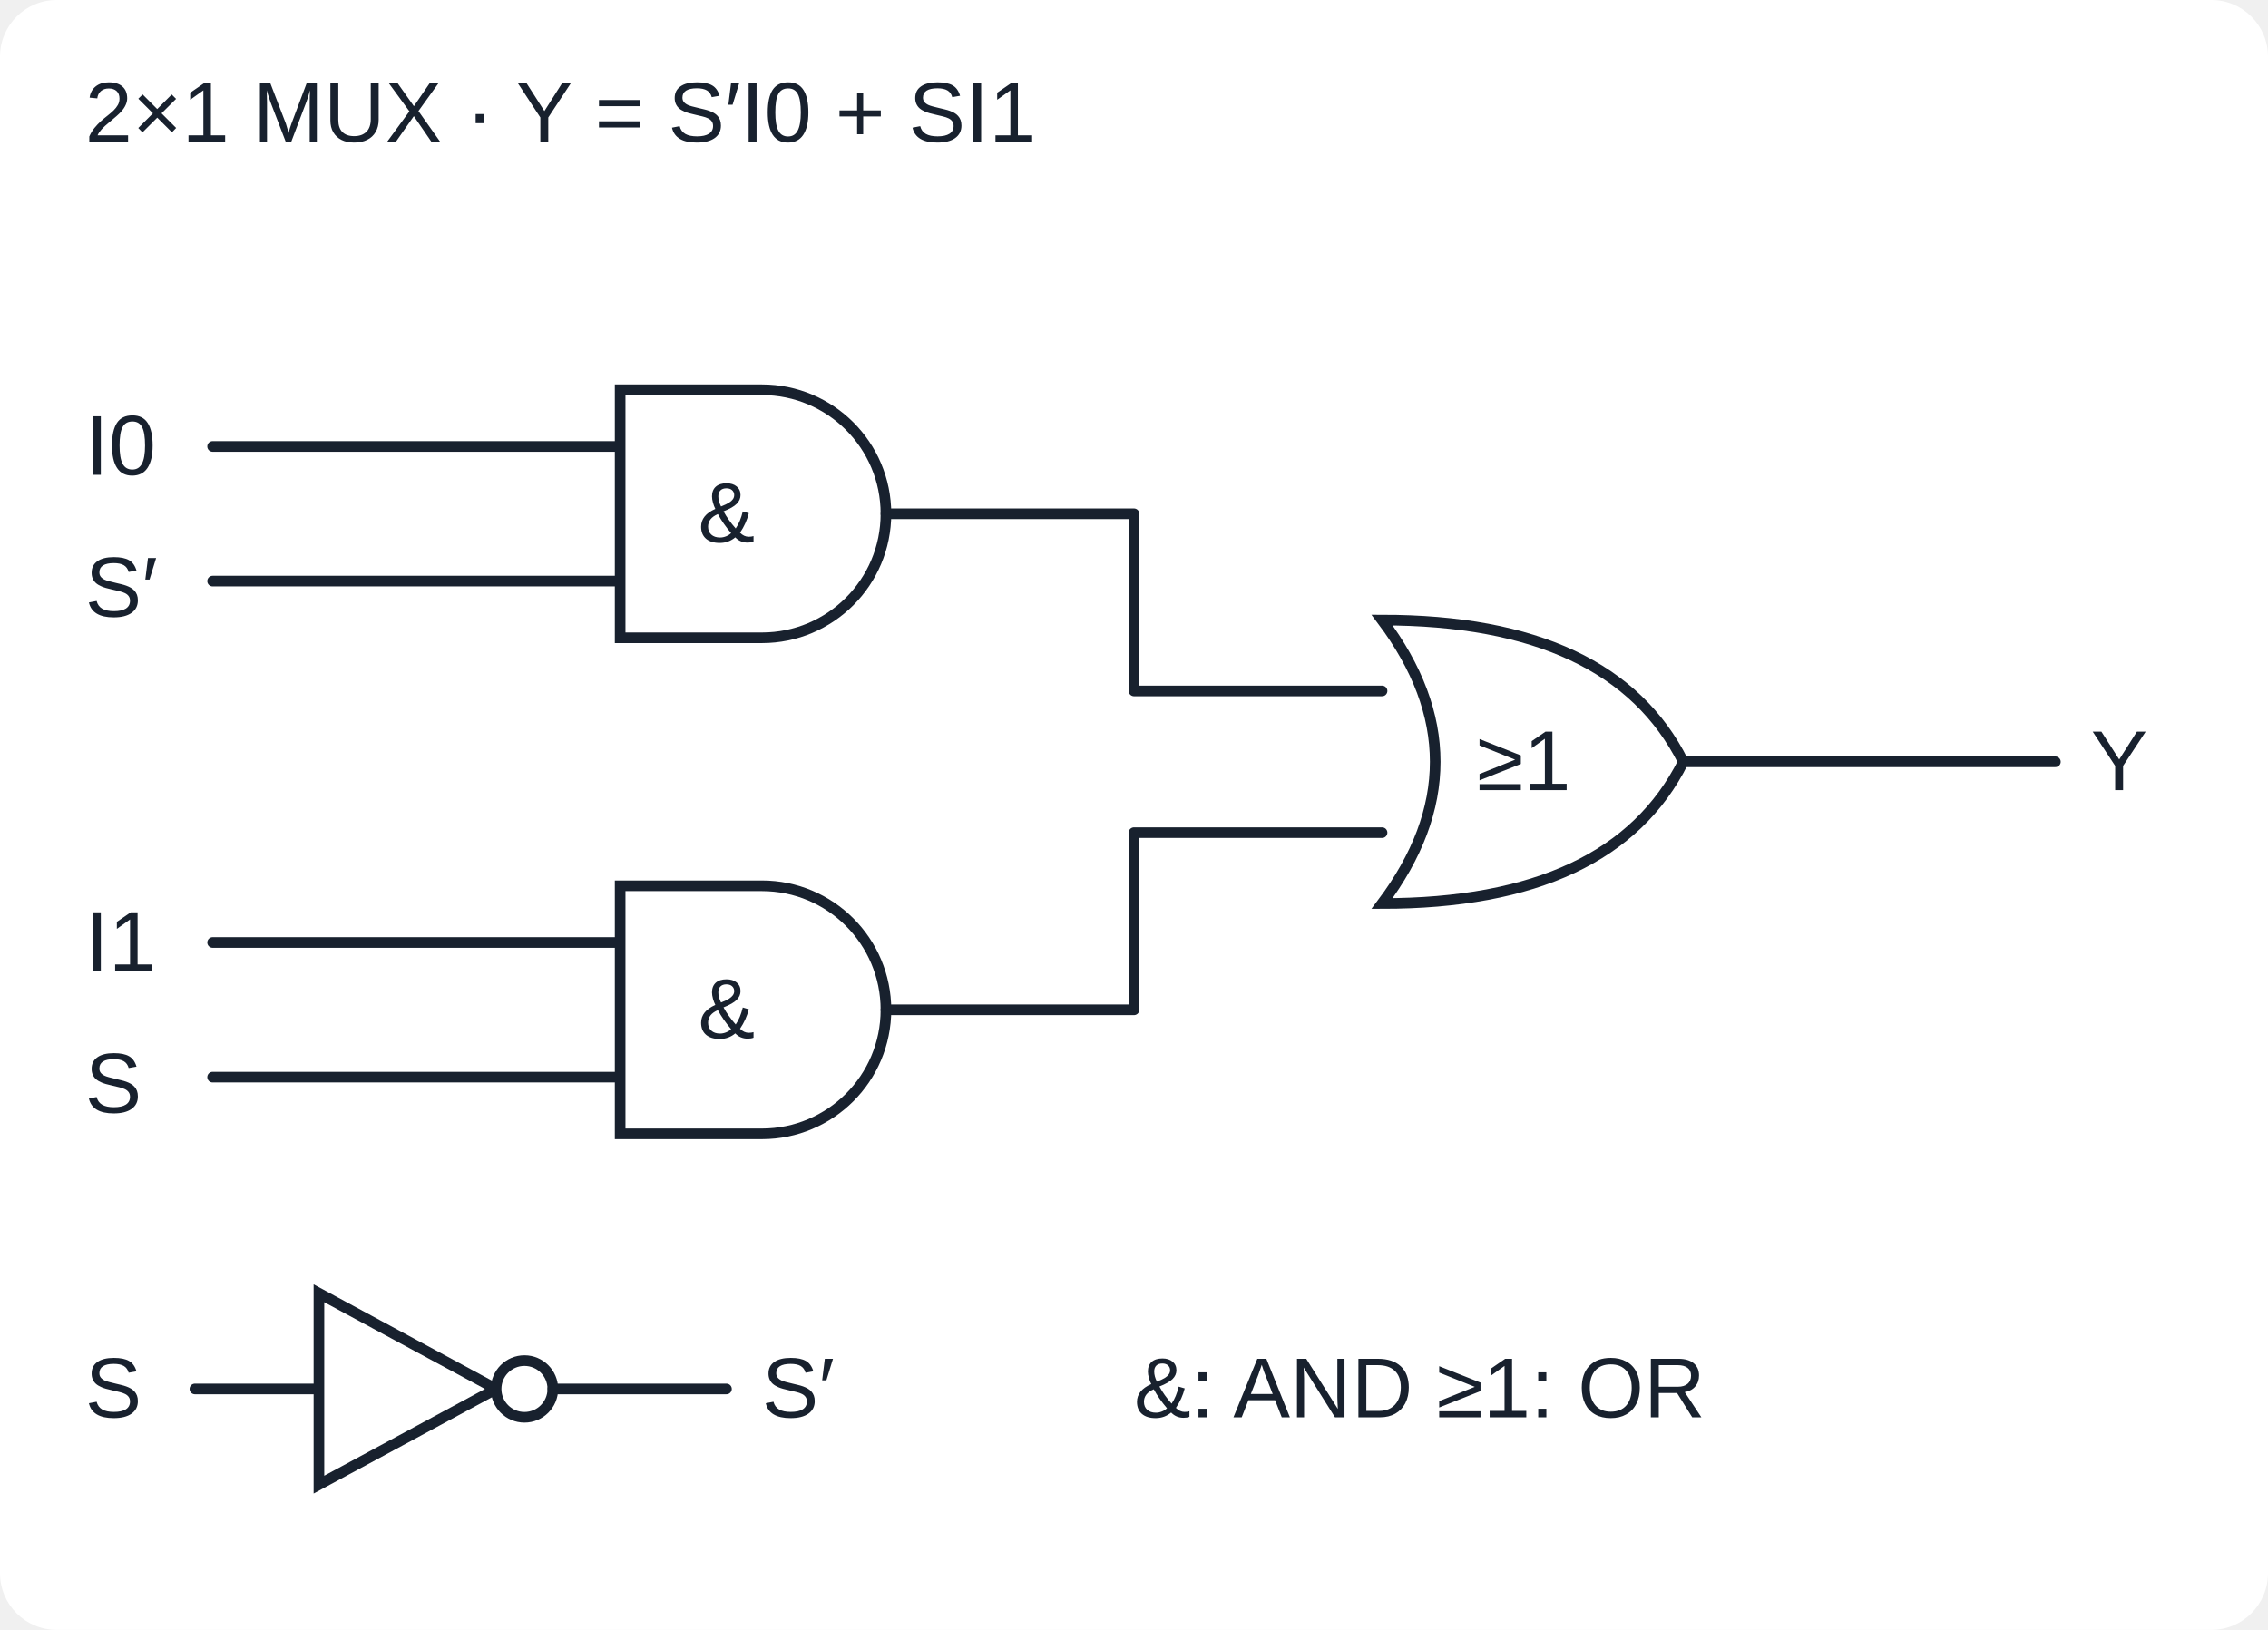
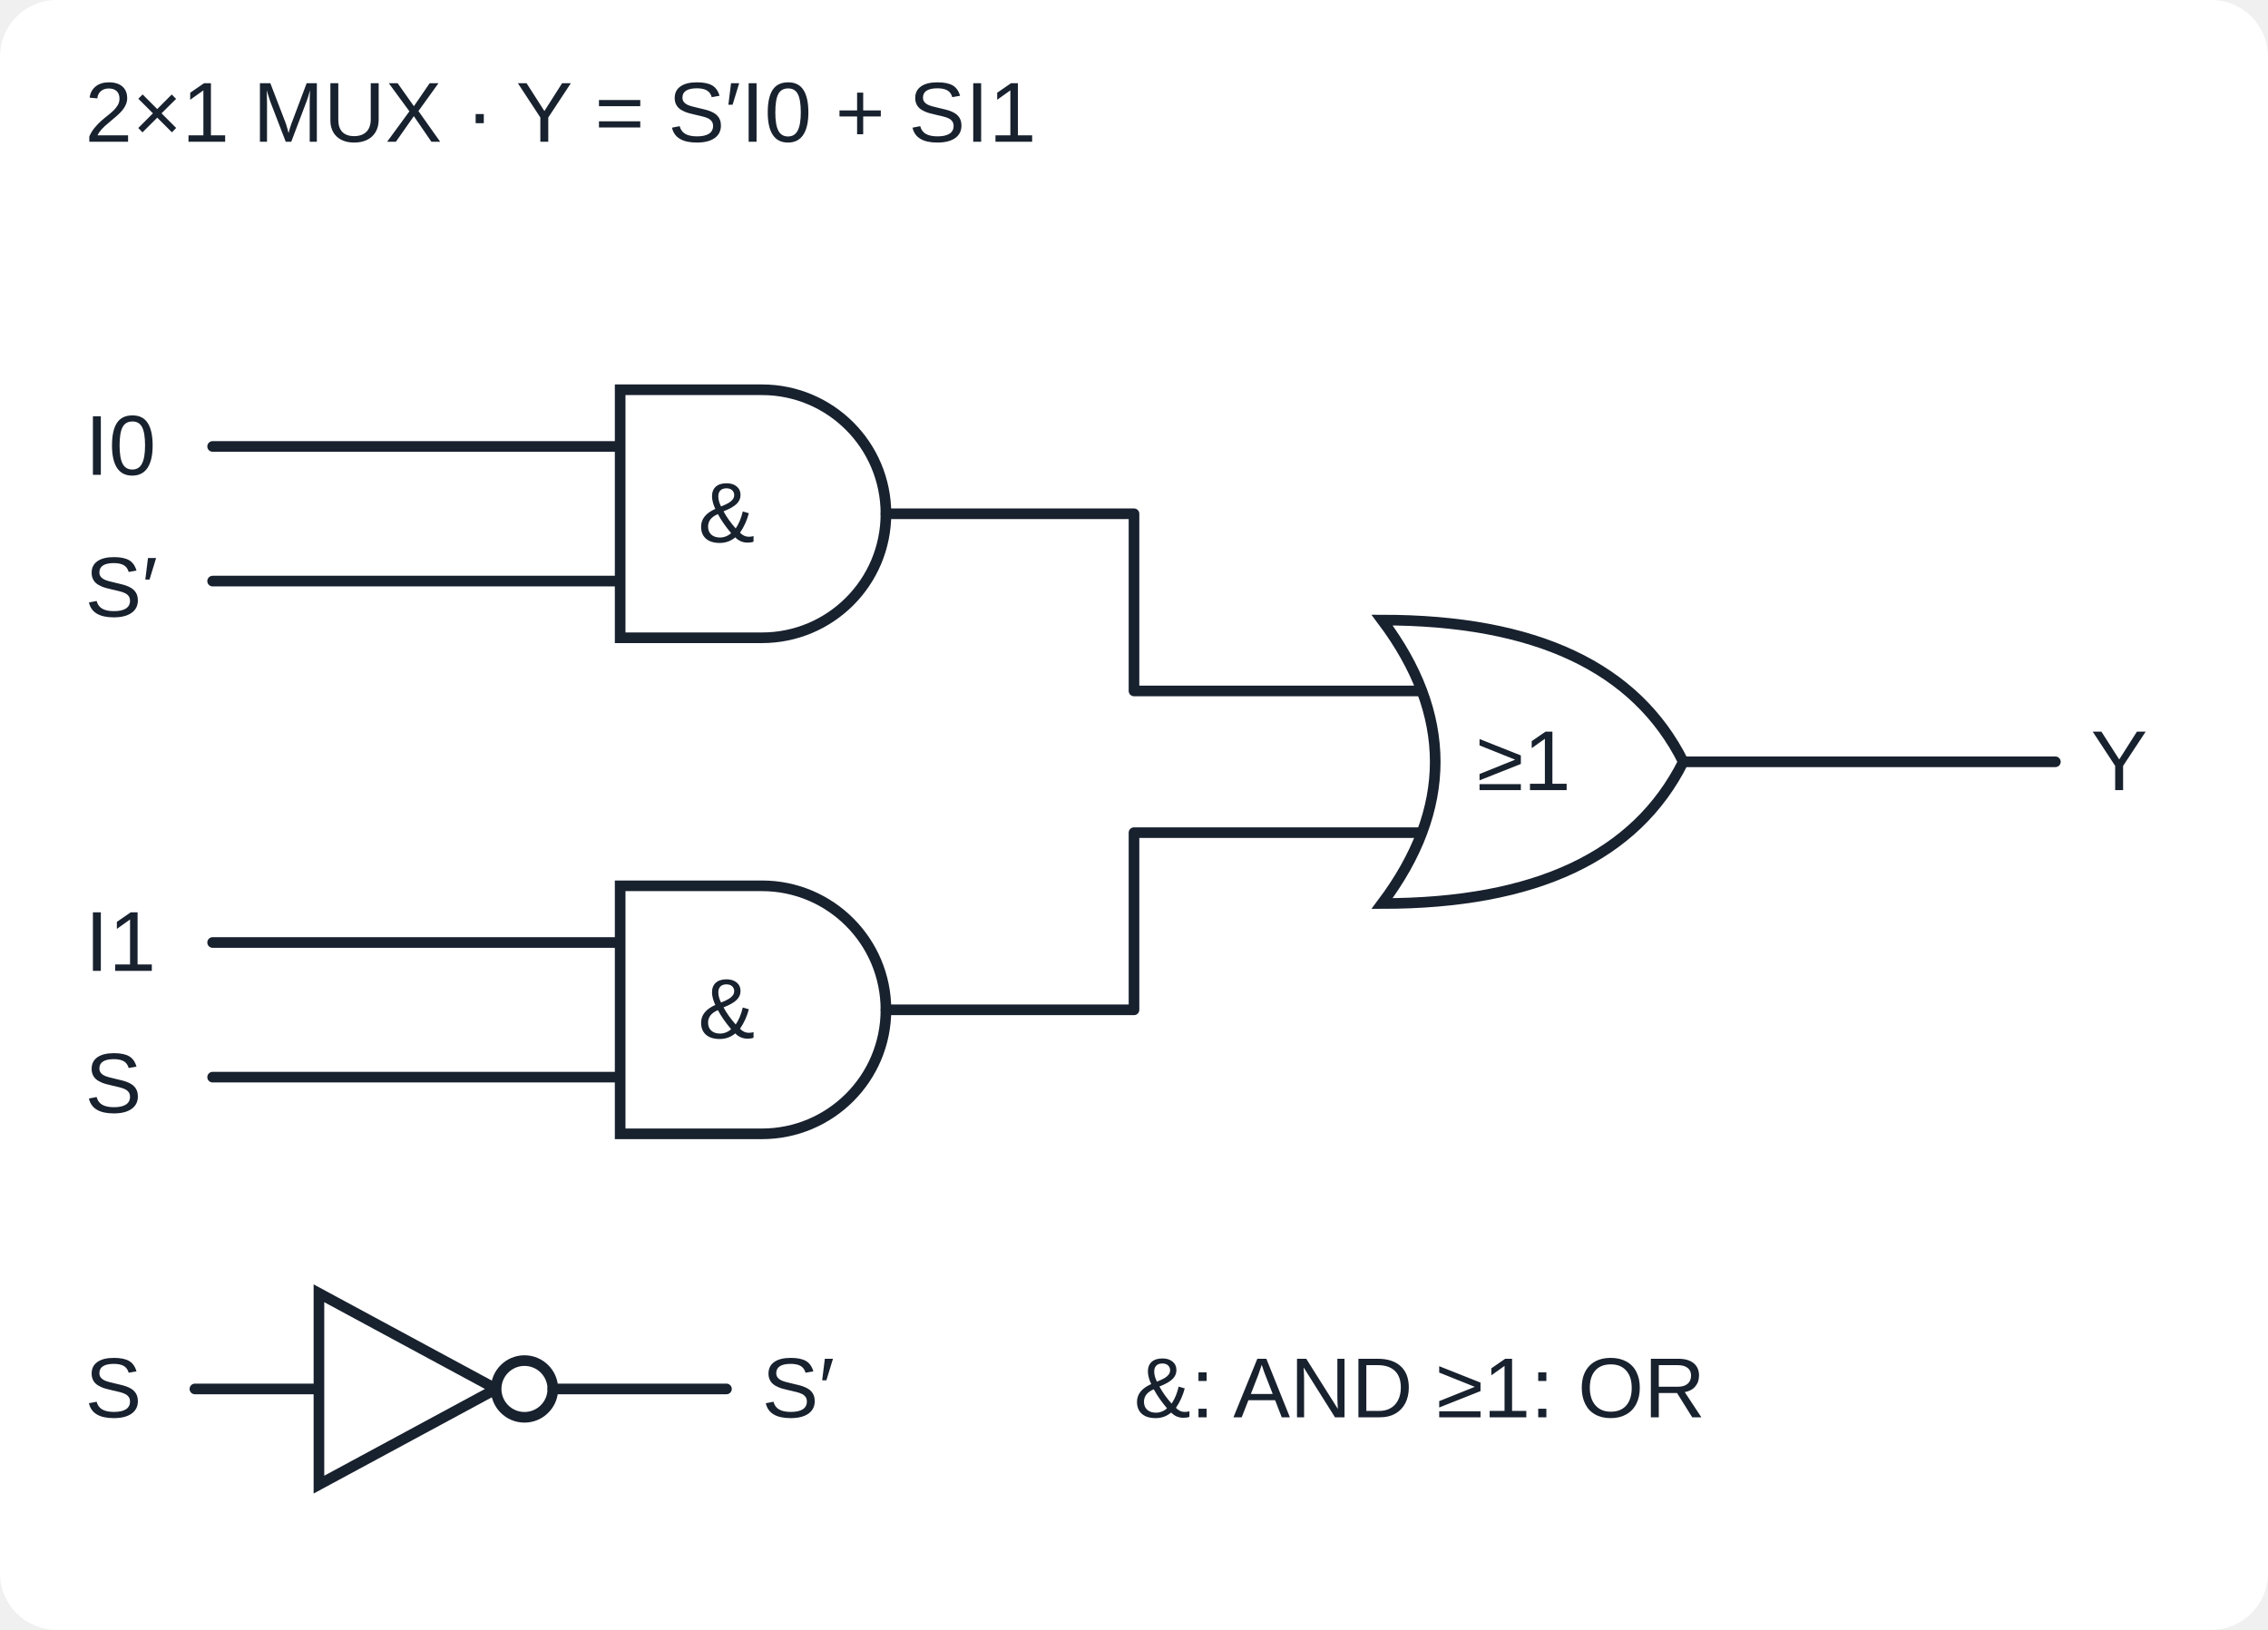
<svg xmlns="http://www.w3.org/2000/svg" viewBox="0 0 640 460" role="img">
  <style>text{font-family:Arial,"Malgun Gothic",sans-serif;font-size:24px;fill:#18212e} .wire{fill:none;stroke:#18212e;stroke-width:3;stroke-linejoin:round;stroke-linecap:round} .gate{fill:#fff;stroke:#18212e;stroke-width:3} .accent{fill:#e8f1ff;stroke:#2674df;stroke-width:3}</style>
  <rect width="640" height="460" rx="16" fill="#fff" />
  <text x="24" y="40" text-anchor="start">2×1 MUX · Y = S′I0 + SI1</text>
  <text x="24" y="134" text-anchor="start">I0</text>
  <polyline class="wire" points="60,126 175,126" />
  <text x="24" y="174" text-anchor="start">S′</text>
  <polyline class="wire" points="60,164 175,164" />
  <path class="gate" d="M175,110 h40 a35,35 0 0 1 0,70 h-40 z" />
  <text x="205" y="153" text-anchor="middle">&amp;</text>
-   <polyline class="wire" points="250,145 320,145 320,195 390,195" />
+   <polyline class="wire" points="250,145 320,145 320,195 401.25,195" />
  <text x="24" y="274" text-anchor="start">I1</text>
  <polyline class="wire" points="60,266 175,266" />
  <text x="24" y="314" text-anchor="start">S</text>
  <polyline class="wire" points="60,304 175,304" />
  <path class="gate" d="M175,250 h40 a35,35 0 0 1 0,70 h-40 z" />
  <text x="205" y="293" text-anchor="middle">&amp;</text>
-   <polyline class="wire" points="250,285 320,285 320,235 390,235" />
+   <polyline class="wire" points="250,285 320,285 320,235 401.25,235" />
  <path class="gate" d="M390,175 Q420,215 390,255 Q455,255 475,215 Q455,175 390,175 Z" />
  <text x="430" y="223" text-anchor="middle">≥1</text>
  <polyline class="wire" points="475,215 580,215" />
  <text x="590" y="223" text-anchor="start">Y</text>
  <text x="24" y="400" text-anchor="start">S</text>
  <polyline class="wire" points="55,392 90,392" />
  <path class="gate" d="M90,365 L90,419 L140,392 Z" />
  <circle class="gate" cx="148" cy="392" r="8" />
  <polyline class="wire" points="156,392 205,392" />
  <text x="215" y="400" text-anchor="start">S′</text>
  <text x="320" y="400" text-anchor="start">&amp;: AND   ≥1: OR</text>
</svg>
